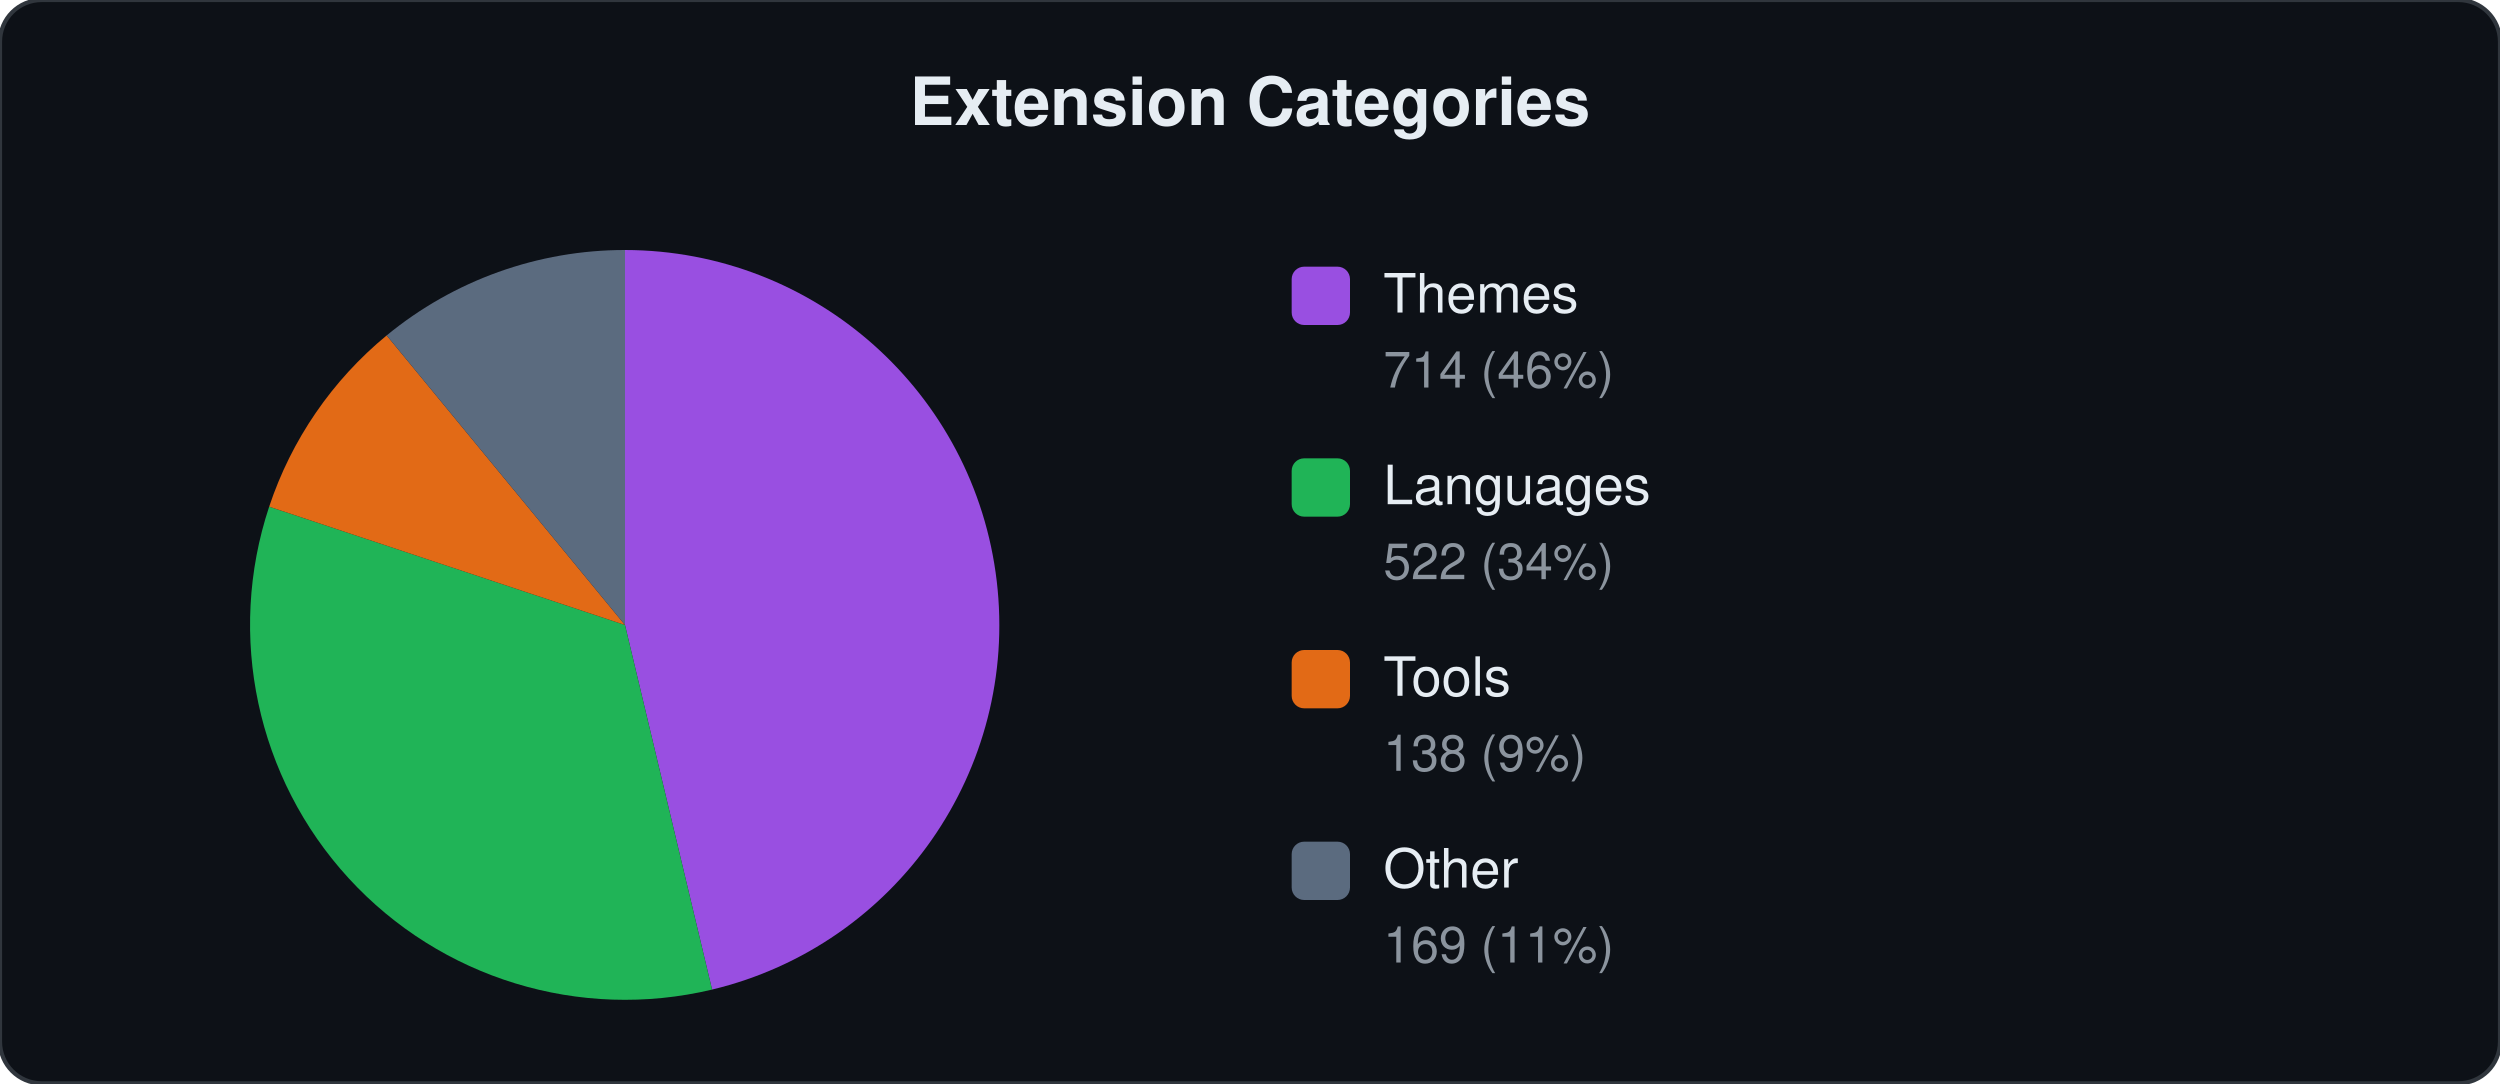
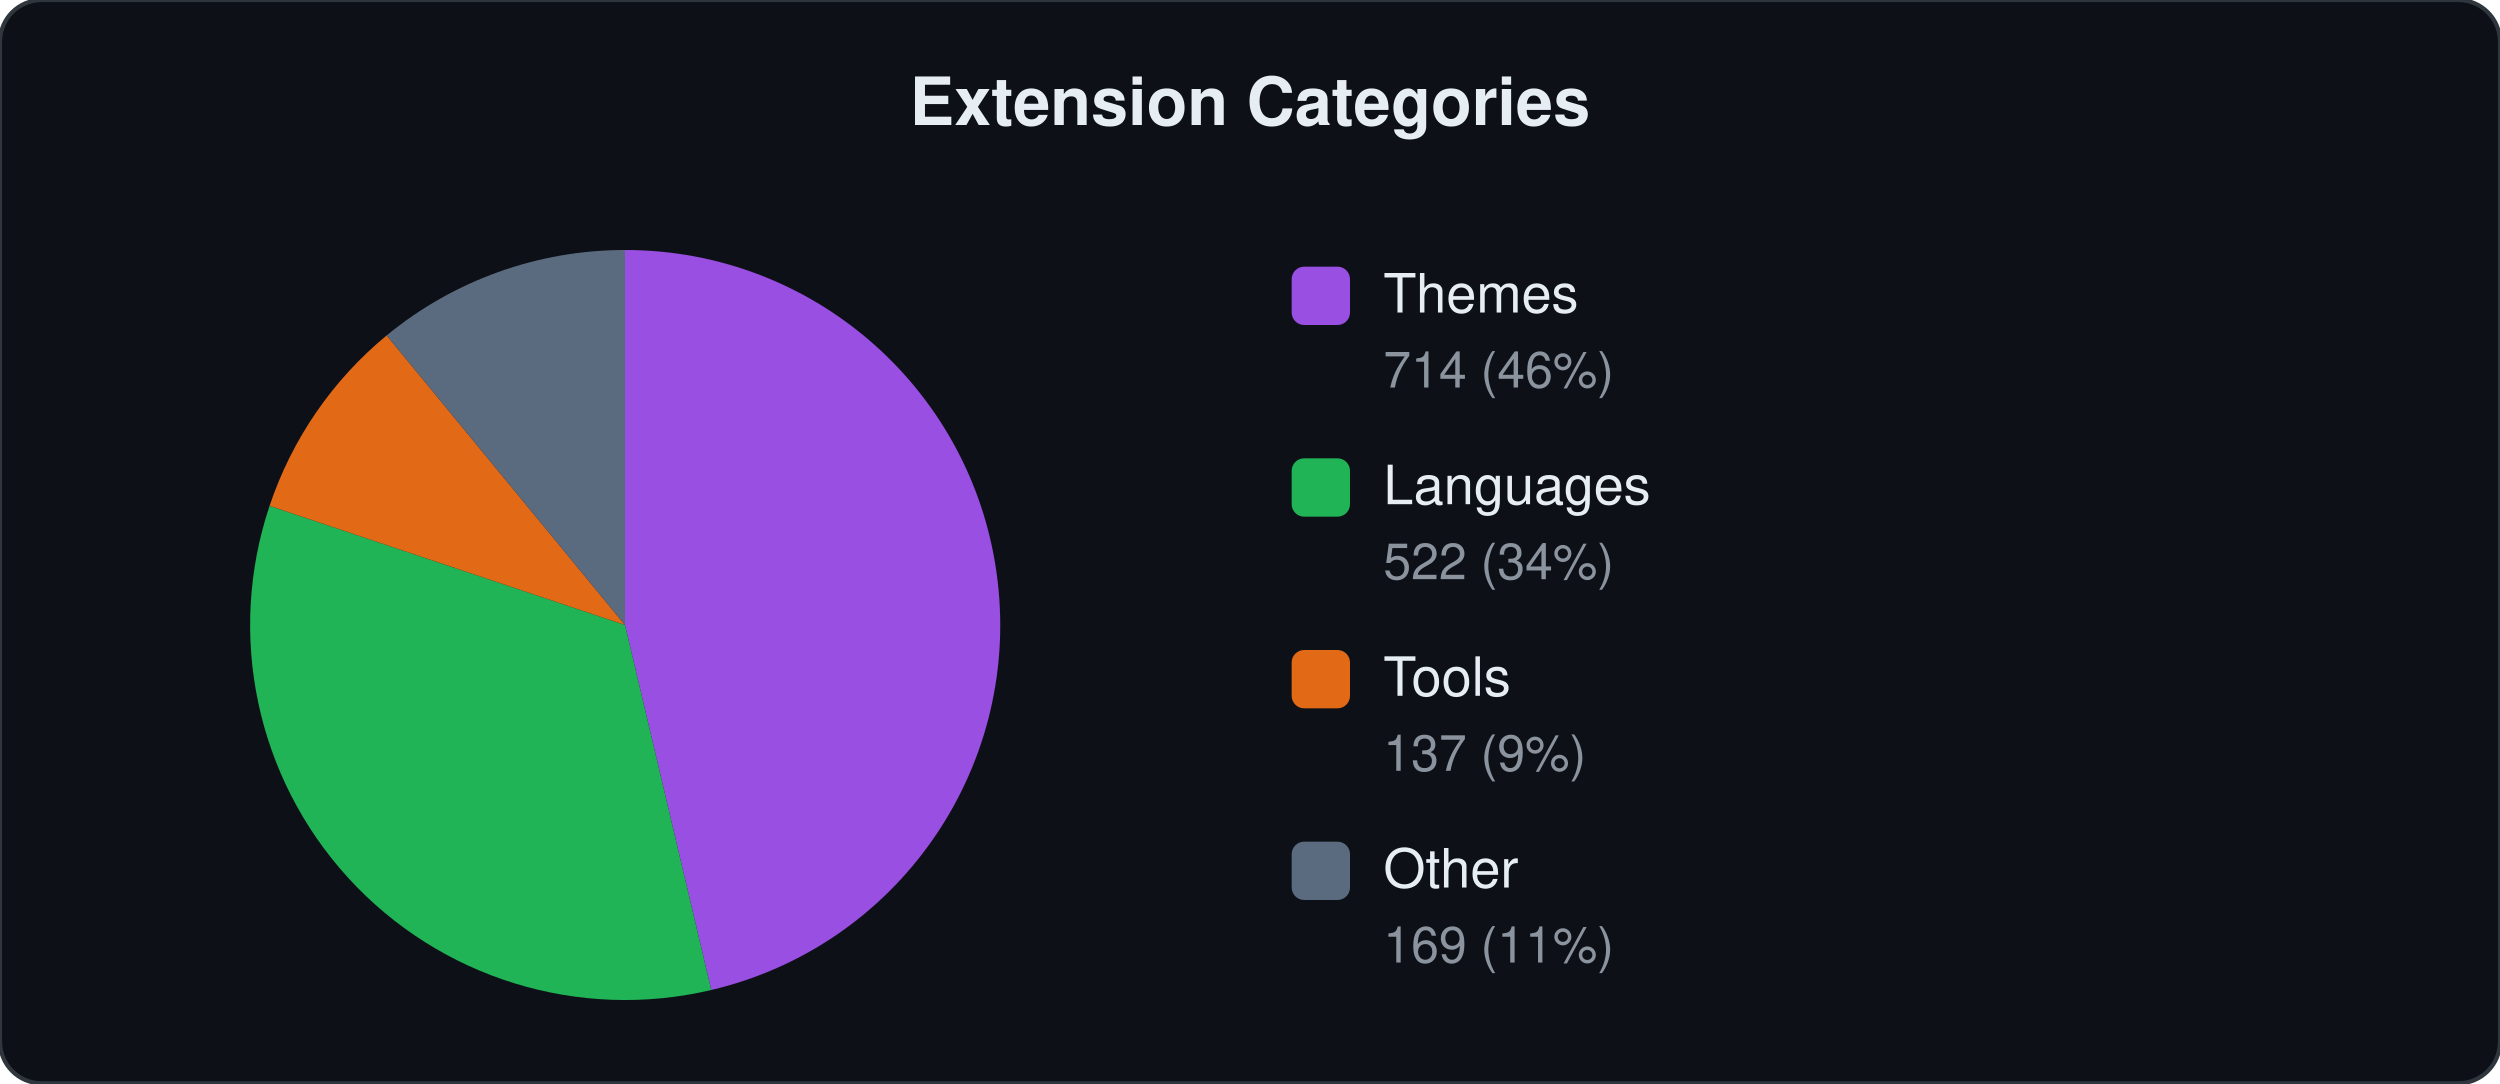
<svg xmlns="http://www.w3.org/2000/svg" viewBox="0 0 600 260" width="600" height="260">
  <style>text{font-family:-apple-system,BlinkMacSystemFont,"Segoe UI",Helvetica,Arial,sans-serif;fill:#e6edf3}.label{font-size:13px}.count{font-size:12px;fill:#8b949e}.title{font-size:16px;font-weight:600}</style>
  <rect width="600" height="260" rx="10" fill="#0d1117" stroke="#30363d" stroke-width="1" />
  <text x="300" y="30" text-anchor="middle" class="title">Extension Categories</text>
-   <path d="M150.0,150.0 L150.0,60.0 A90,90 0 0,1 170.9,237.5 Z" fill="#a855f7" opacity="0.9" />
-   <path d="M150.0,150.0 L170.9,237.5 A90,90 0 0,1 64.6,121.6 Z" fill="#22c55e" opacity="0.9" />
-   <path d="M150.0,150.0 L64.6,121.6 A90,90 0 0,1 92.8,80.5 Z" fill="#f97316" opacity="0.9" />
+   <path d="M150.0,150.0 L150.0,60.0 A90,90 0 0,1 170.7,237.6 Z" fill="#a855f7" opacity="0.9" />
+   <path d="M150.0,150.0 L170.7,237.6 A90,90 0 0,1 64.7,121.4 Z" fill="#22c55e" opacity="0.9" />
+   <path d="M150.0,150.0 L64.7,121.4 A90,90 0 0,1 92.8,80.5 Z" fill="#f97316" opacity="0.9" />
  <path d="M150.0,150.0 L92.8,80.5 A90,90 0 0,1 150.0,60.0 Z" fill="#64748b" opacity="0.9" />
  <rect x="310" y="64" width="14" height="14" rx="3" fill="#a855f7" opacity="0.9" />
  <text x="332" y="75" class="label">Themes</text>
  <text x="332" y="93" class="count">714 (46%)</text>
  <rect x="310" y="110" width="14" height="14" rx="3" fill="#22c55e" opacity="0.9" />
  <text x="332" y="121" class="label">Languages</text>
  <text x="332" y="139" class="count">522 (34%)</text>
  <rect x="310" y="156" width="14" height="14" rx="3" fill="#f97316" opacity="0.9" />
  <text x="332" y="167" class="label">Tools</text>
-   <text x="332" y="185" class="count">138 (9%)</text>
+   <text x="332" y="185" class="count">137 (9%)</text>
  <rect x="310" y="202" width="14" height="14" rx="3" fill="#64748b" opacity="0.9" />
  <text x="332" y="213" class="label">Other</text>
  <text x="332" y="231" class="count">169 (11%)</text>
</svg>
